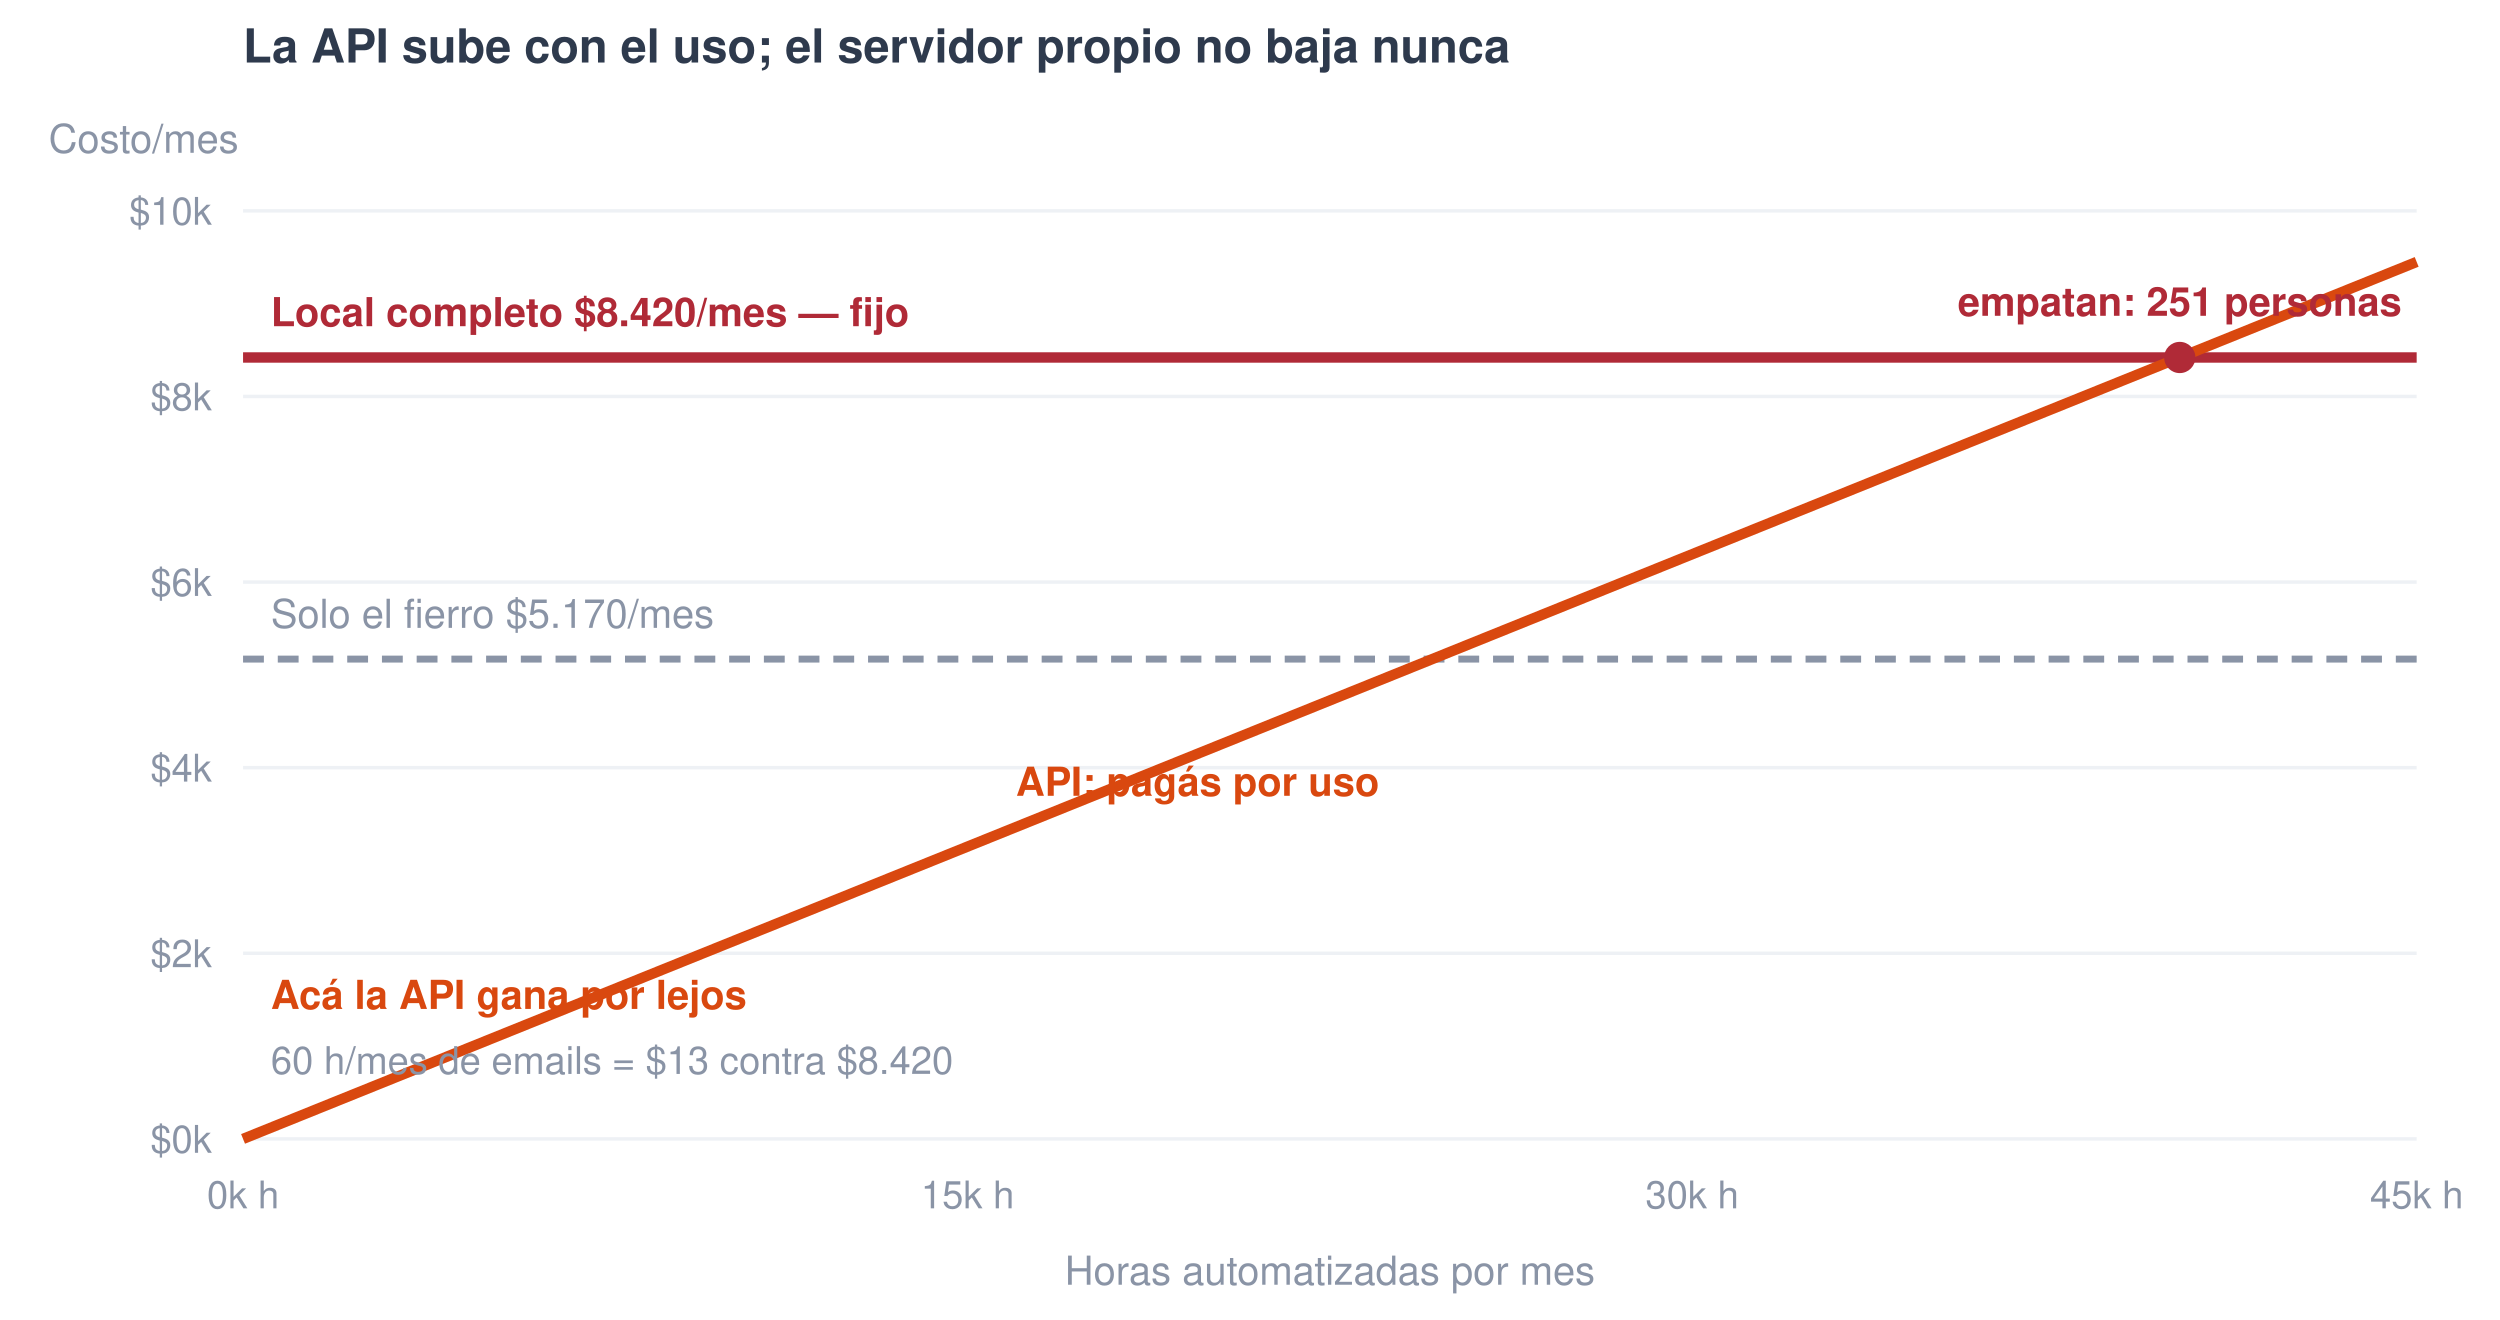
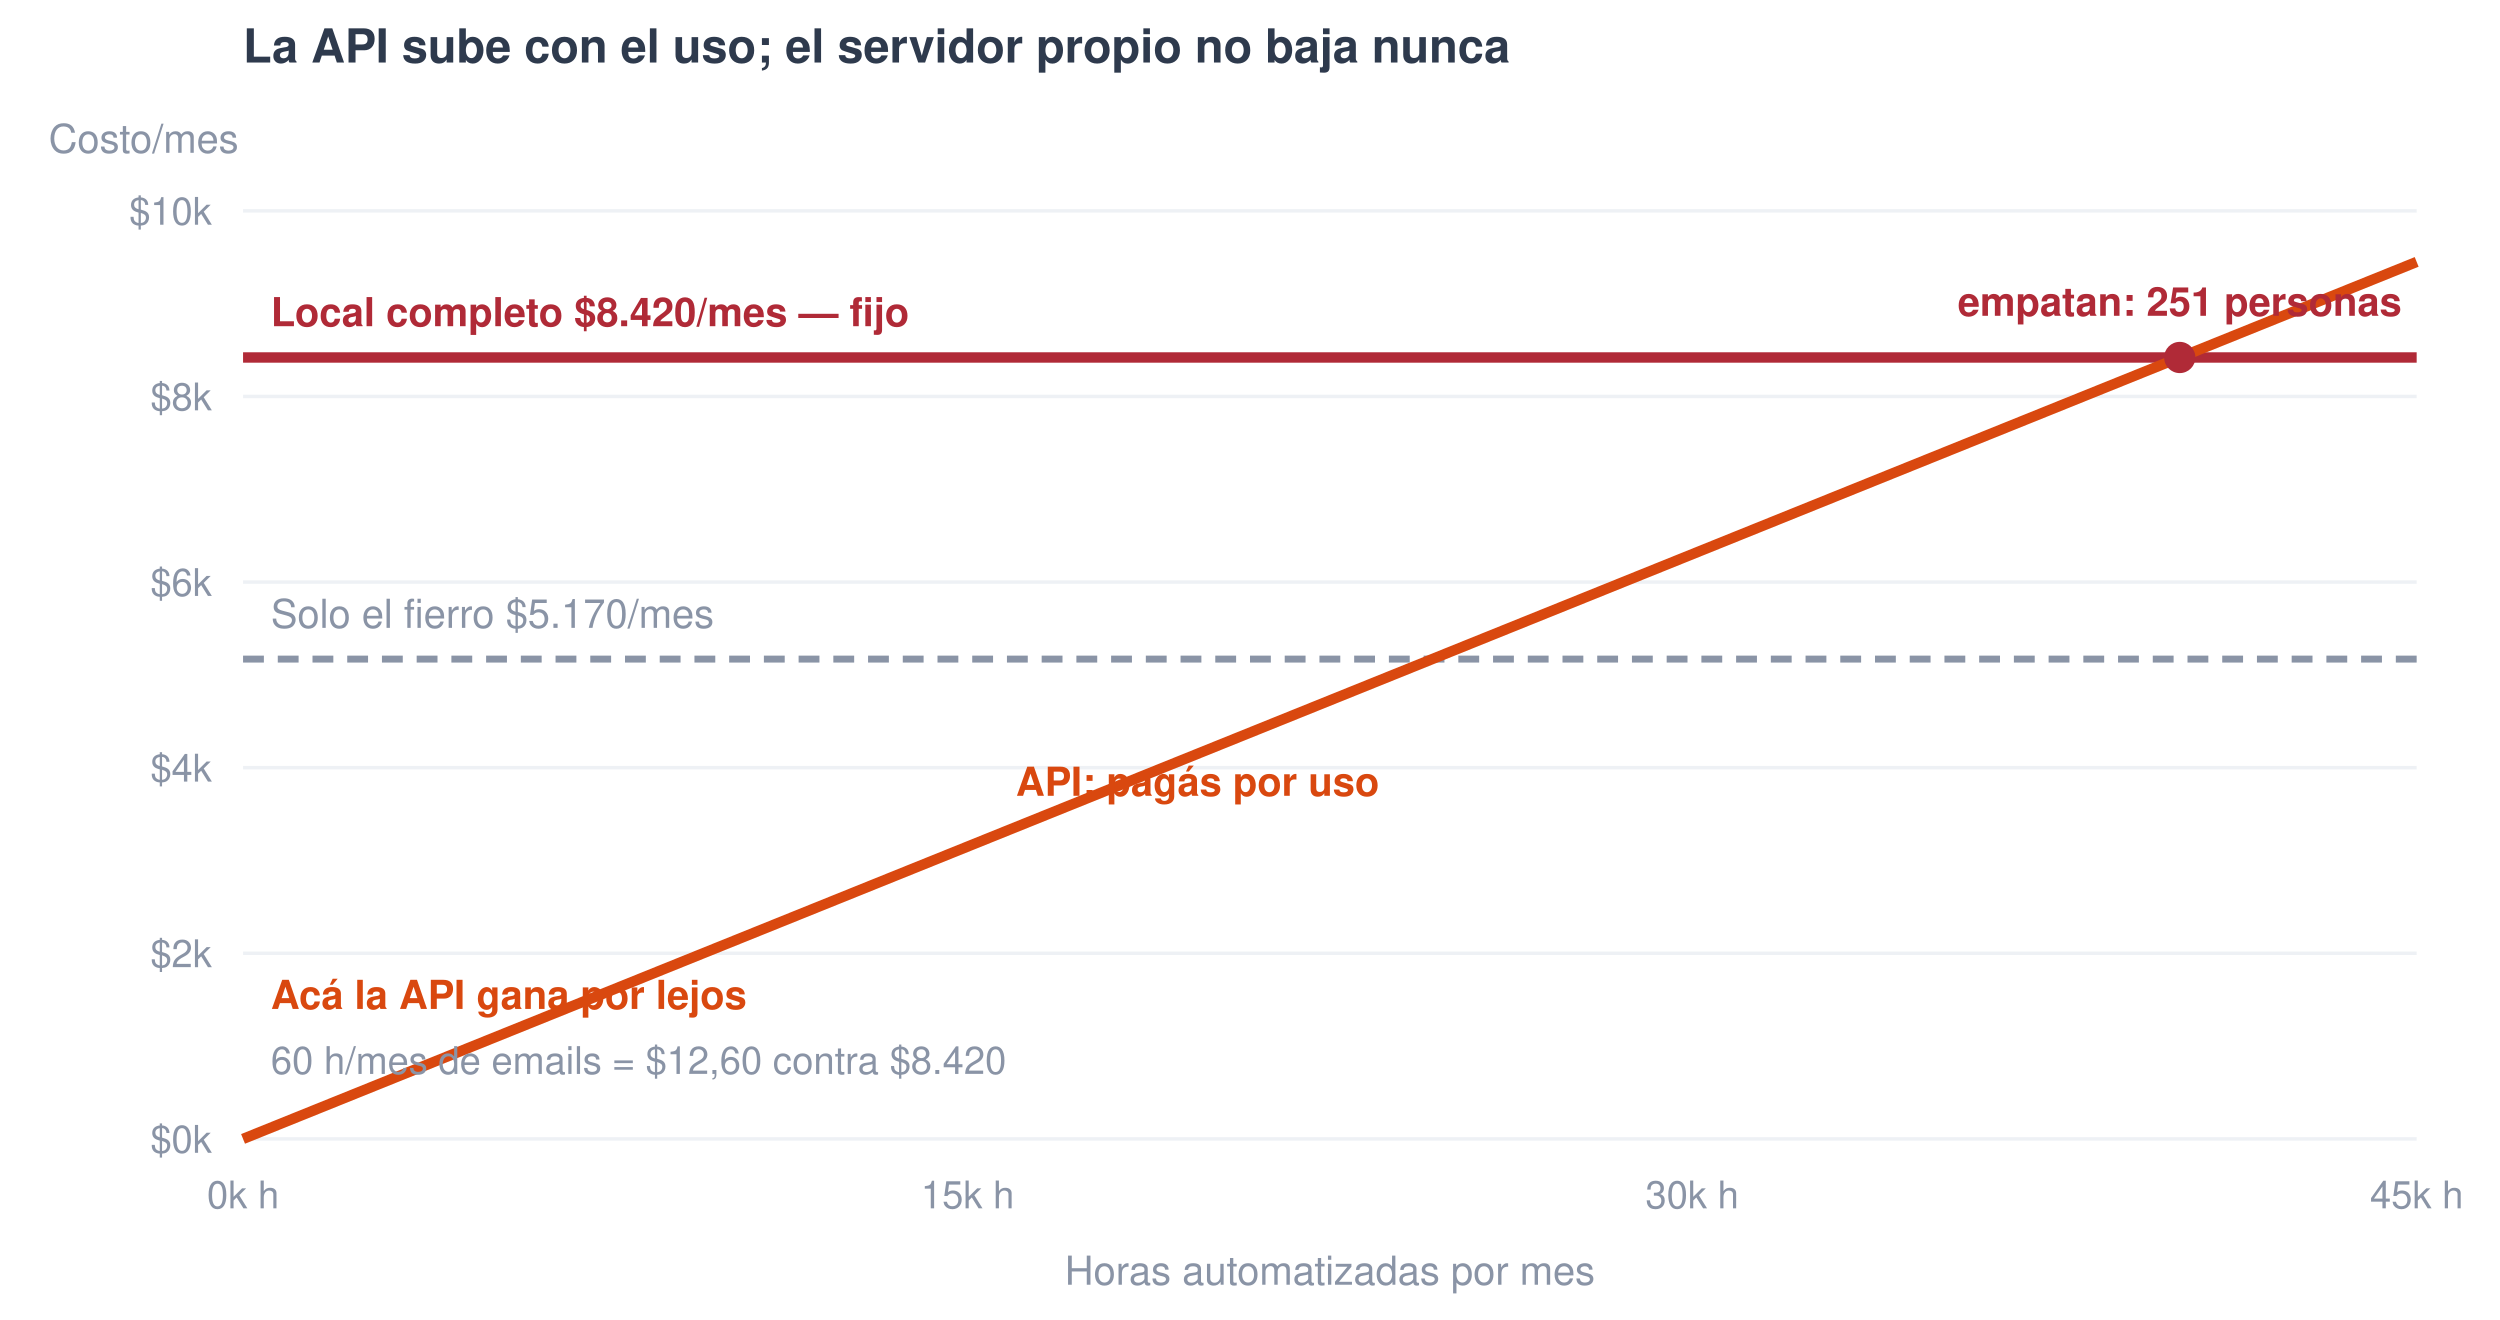
<svg xmlns="http://www.w3.org/2000/svg" viewBox="0 0 720 380" role="img" aria-label="El costo de API sube con el uso; el del servidor propio es fijo. Se cruzan recien a gran escala">
  <text x="70" y="18" font-size="13.5" font-weight="800" fill="#2e3a4d" font-family="Montserrat,Helvetica,Arial,sans-serif">La API sube con el uso; el servidor propio no baja nunca</text>
  <line x1="70" y1="328" x2="696" y2="328" stroke="#eef1f5" />
  <text x="61" y="332" font-size="11" fill="#8a94a6" text-anchor="end" font-family="Montserrat,Helvetica,Arial,sans-serif">$0k</text>
  <line x1="70" y1="274.545" x2="696" y2="274.545" stroke="#eef1f5" />
  <text x="61" y="278.545" font-size="11" fill="#8a94a6" text-anchor="end" font-family="Montserrat,Helvetica,Arial,sans-serif">$2k</text>
  <line x1="70" y1="221.091" x2="696" y2="221.091" stroke="#eef1f5" />
  <text x="61" y="225.091" font-size="11" fill="#8a94a6" text-anchor="end" font-family="Montserrat,Helvetica,Arial,sans-serif">$4k</text>
  <line x1="70" y1="167.636" x2="696" y2="167.636" stroke="#eef1f5" />
  <text x="61" y="171.636" font-size="11" fill="#8a94a6" text-anchor="end" font-family="Montserrat,Helvetica,Arial,sans-serif">$6k</text>
  <line x1="70" y1="114.182" x2="696" y2="114.182" stroke="#eef1f5" />
  <text x="61" y="118.182" font-size="11" fill="#8a94a6" text-anchor="end" font-family="Montserrat,Helvetica,Arial,sans-serif">$8k</text>
  <line x1="70" y1="60.727" x2="696" y2="60.727" stroke="#eef1f5" />
  <text x="61" y="64.727" font-size="11" fill="#8a94a6" text-anchor="end" font-family="Montserrat,Helvetica,Arial,sans-serif">$10k</text>
  <text x="70" y="348" font-size="11" fill="#8a94a6" text-anchor="middle" font-family="Montserrat,Helvetica,Arial,sans-serif">0k h</text>
  <text x="278.667" y="348" font-size="11" fill="#8a94a6" text-anchor="middle" font-family="Montserrat,Helvetica,Arial,sans-serif">15k h</text>
  <text x="487.333" y="348" font-size="11" fill="#8a94a6" text-anchor="middle" font-family="Montserrat,Helvetica,Arial,sans-serif">30k h</text>
  <text x="696" y="348" font-size="11" fill="#8a94a6" text-anchor="middle" font-family="Montserrat,Helvetica,Arial,sans-serif">45k h</text>
  <line x1="70" y1="189.82" x2="696" y2="189.82" stroke="#8a94a6" stroke-width="2" stroke-dasharray="6 4" />
  <line x1="70" y1="102.956" x2="696" y2="102.956" stroke="#B02A37" stroke-width="3" />
  <line x1="70" y1="328" x2="696" y2="75.427" stroke="#D9480F" stroke-width="3" />
  <circle cx="627.769" cy="102.956" r="4.5" fill="#B02A37" />
  <text x="627.769" y="90.956" font-size="11.5" font-weight="700" fill="#B02A37" text-anchor="middle" font-family="Montserrat,Helvetica,Arial,sans-serif">empatan: 251 personas</text>
  <text x="78" y="93.956" font-size="11.5" font-weight="700" fill="#B02A37" font-family="Montserrat,Helvetica,Arial,sans-serif">Local completo $8.420/mes — fijo</text>
  <text x="78" y="180.82" font-size="11.5" fill="#8a94a6" font-family="Montserrat,Helvetica,Arial,sans-serif">Solo el fierro $5.170/mes</text>
  <text x="292.578" y="229.196" font-size="11.5" font-weight="700" fill="#D9480F" font-family="Montserrat,Helvetica,Arial,sans-serif">API: pagás por uso</text>
  <text x="78" y="290.582" font-size="11.5" font-weight="700" fill="#D9480F" font-family="Montserrat,Helvetica,Arial,sans-serif">Acá la API gana por lejos</text>
-   <text x="78" y="309.291" font-size="11" fill="#8a94a6" font-family="Montserrat,Helvetica,Arial,sans-serif">60 h/mes de emails = $13 contra $8.420</text>
+   <text x="78" y="309.291" font-size="11" fill="#8a94a6" font-family="Montserrat,Helvetica,Arial,sans-serif">60 h/mes de emails = $12,60 contra $8.420</text>
  <text x="383" y="370" font-size="11.5" fill="#8a94a6" text-anchor="middle" font-family="Montserrat,Helvetica,Arial,sans-serif">Horas automatizadas por mes</text>
  <text x="14" y="44" font-size="11.5" fill="#8a94a6" font-family="Montserrat,Helvetica,Arial,sans-serif">Costo/mes</text>
</svg>
